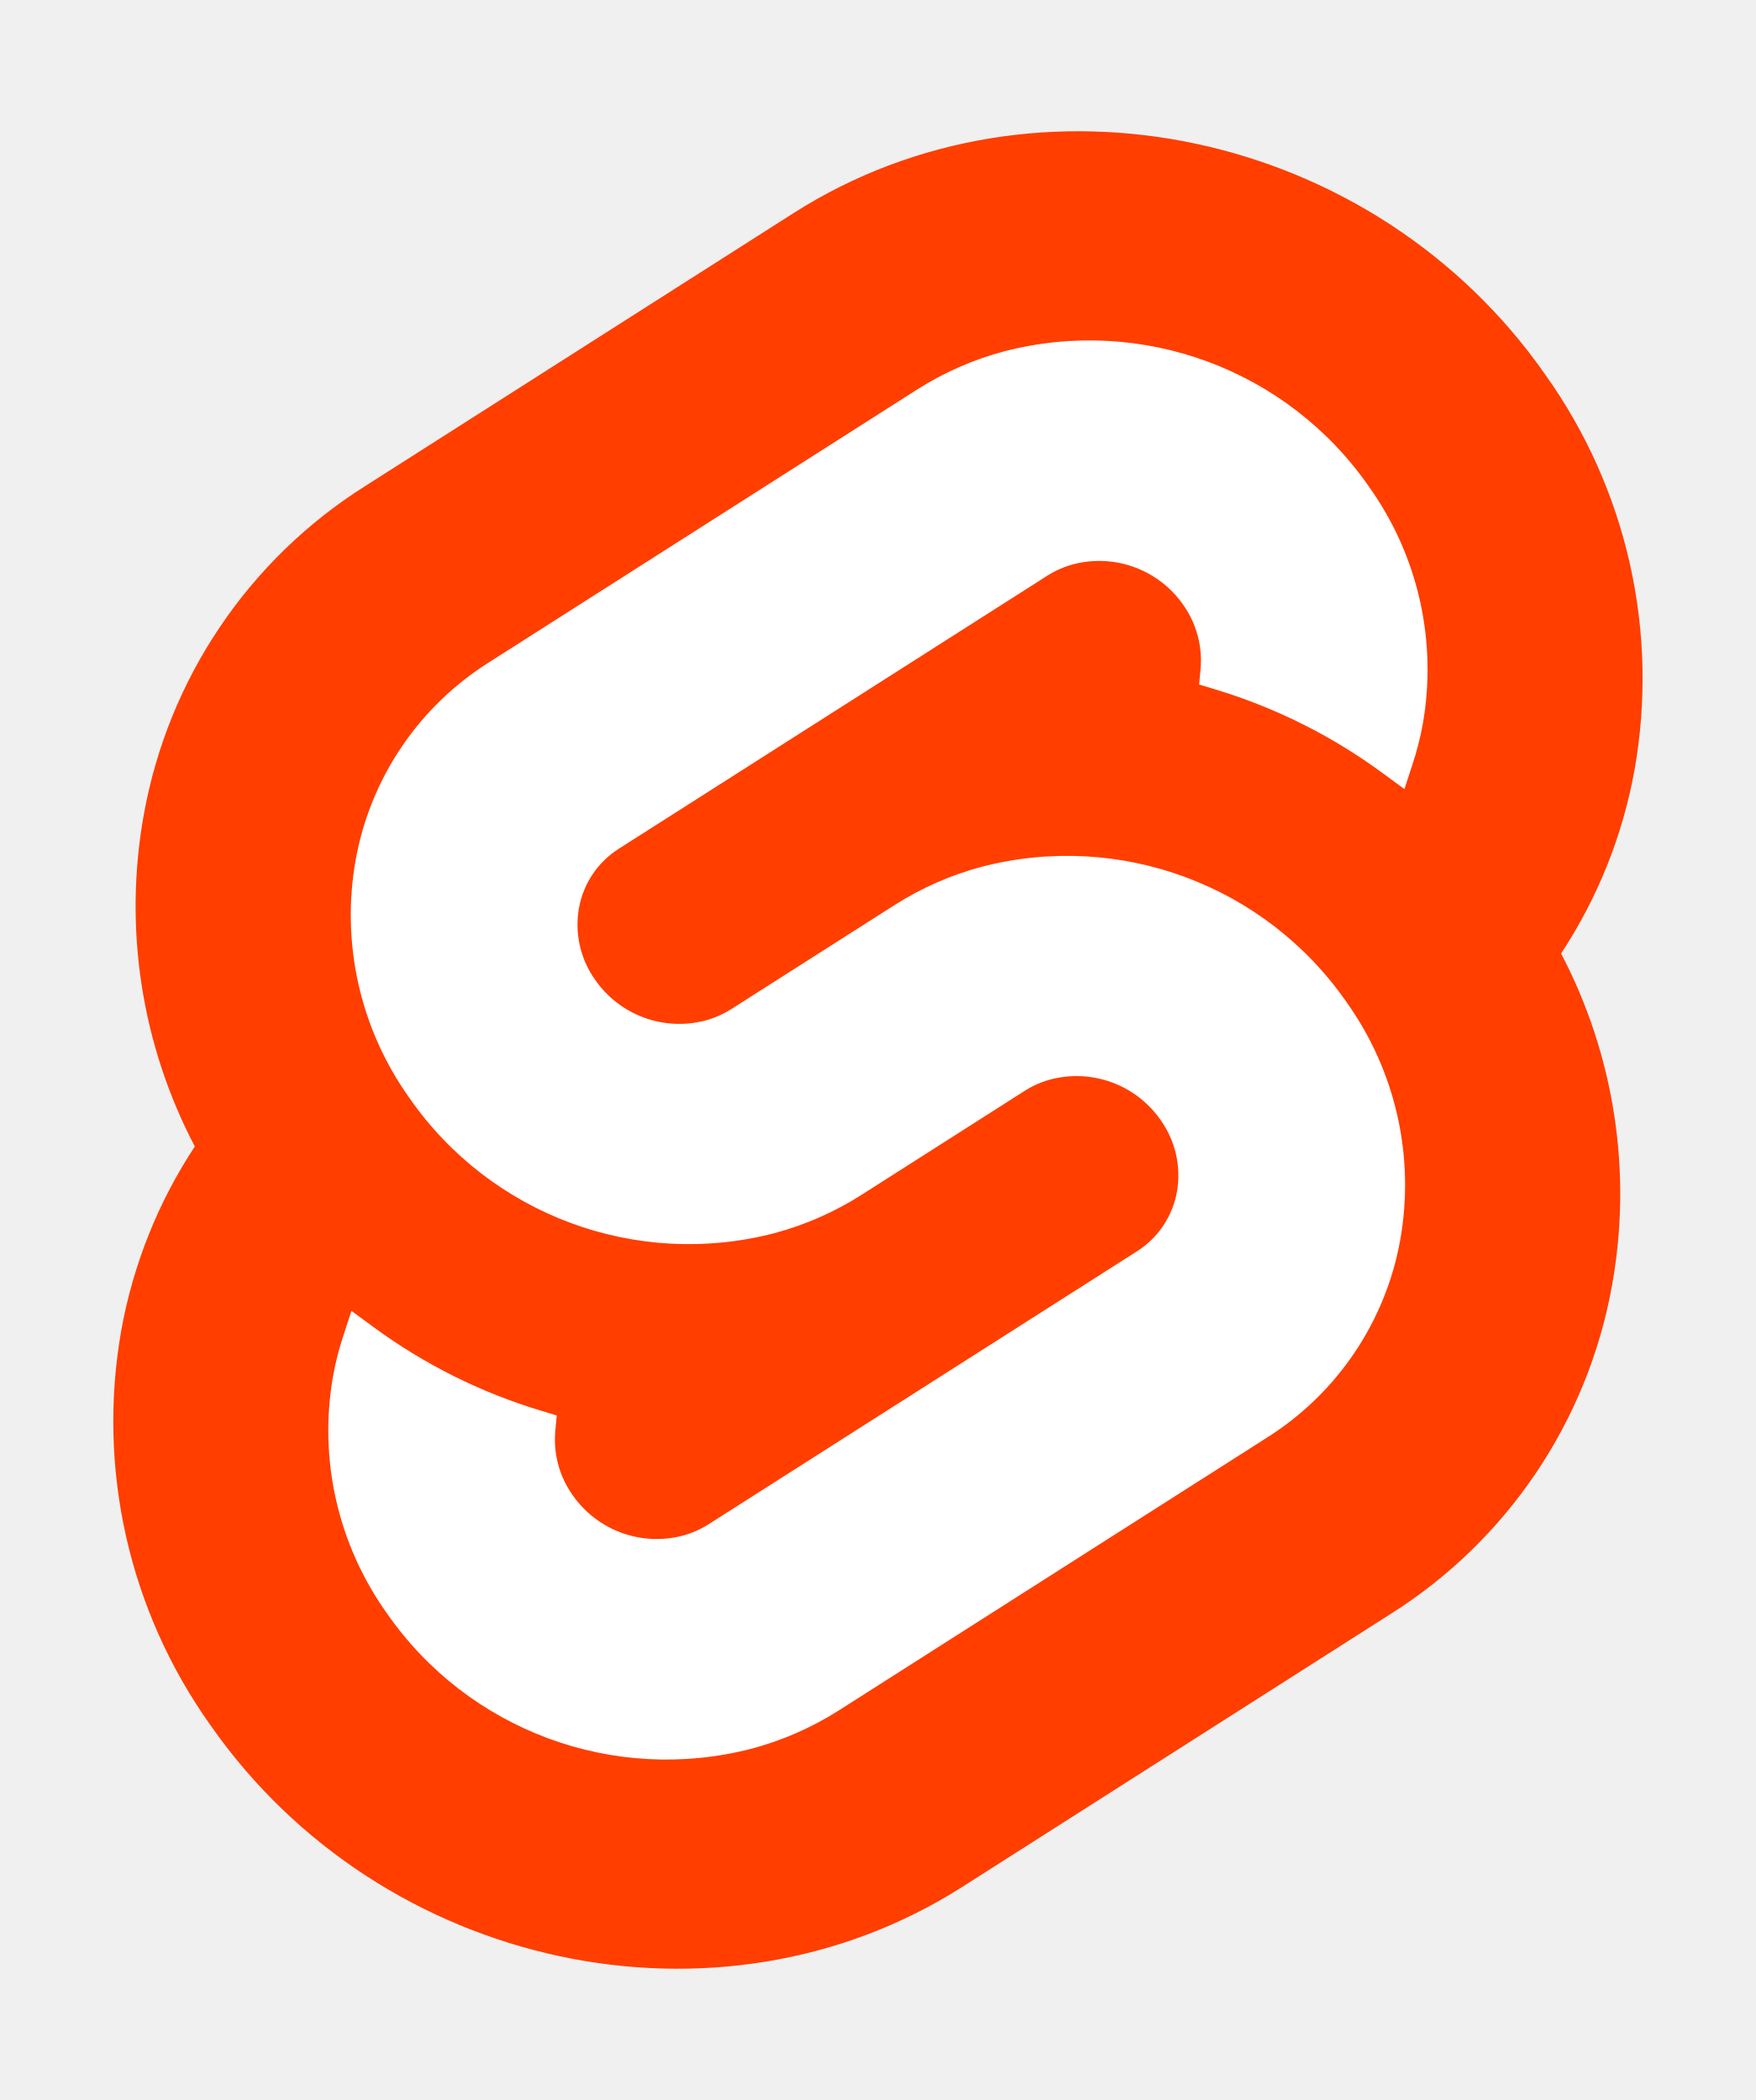
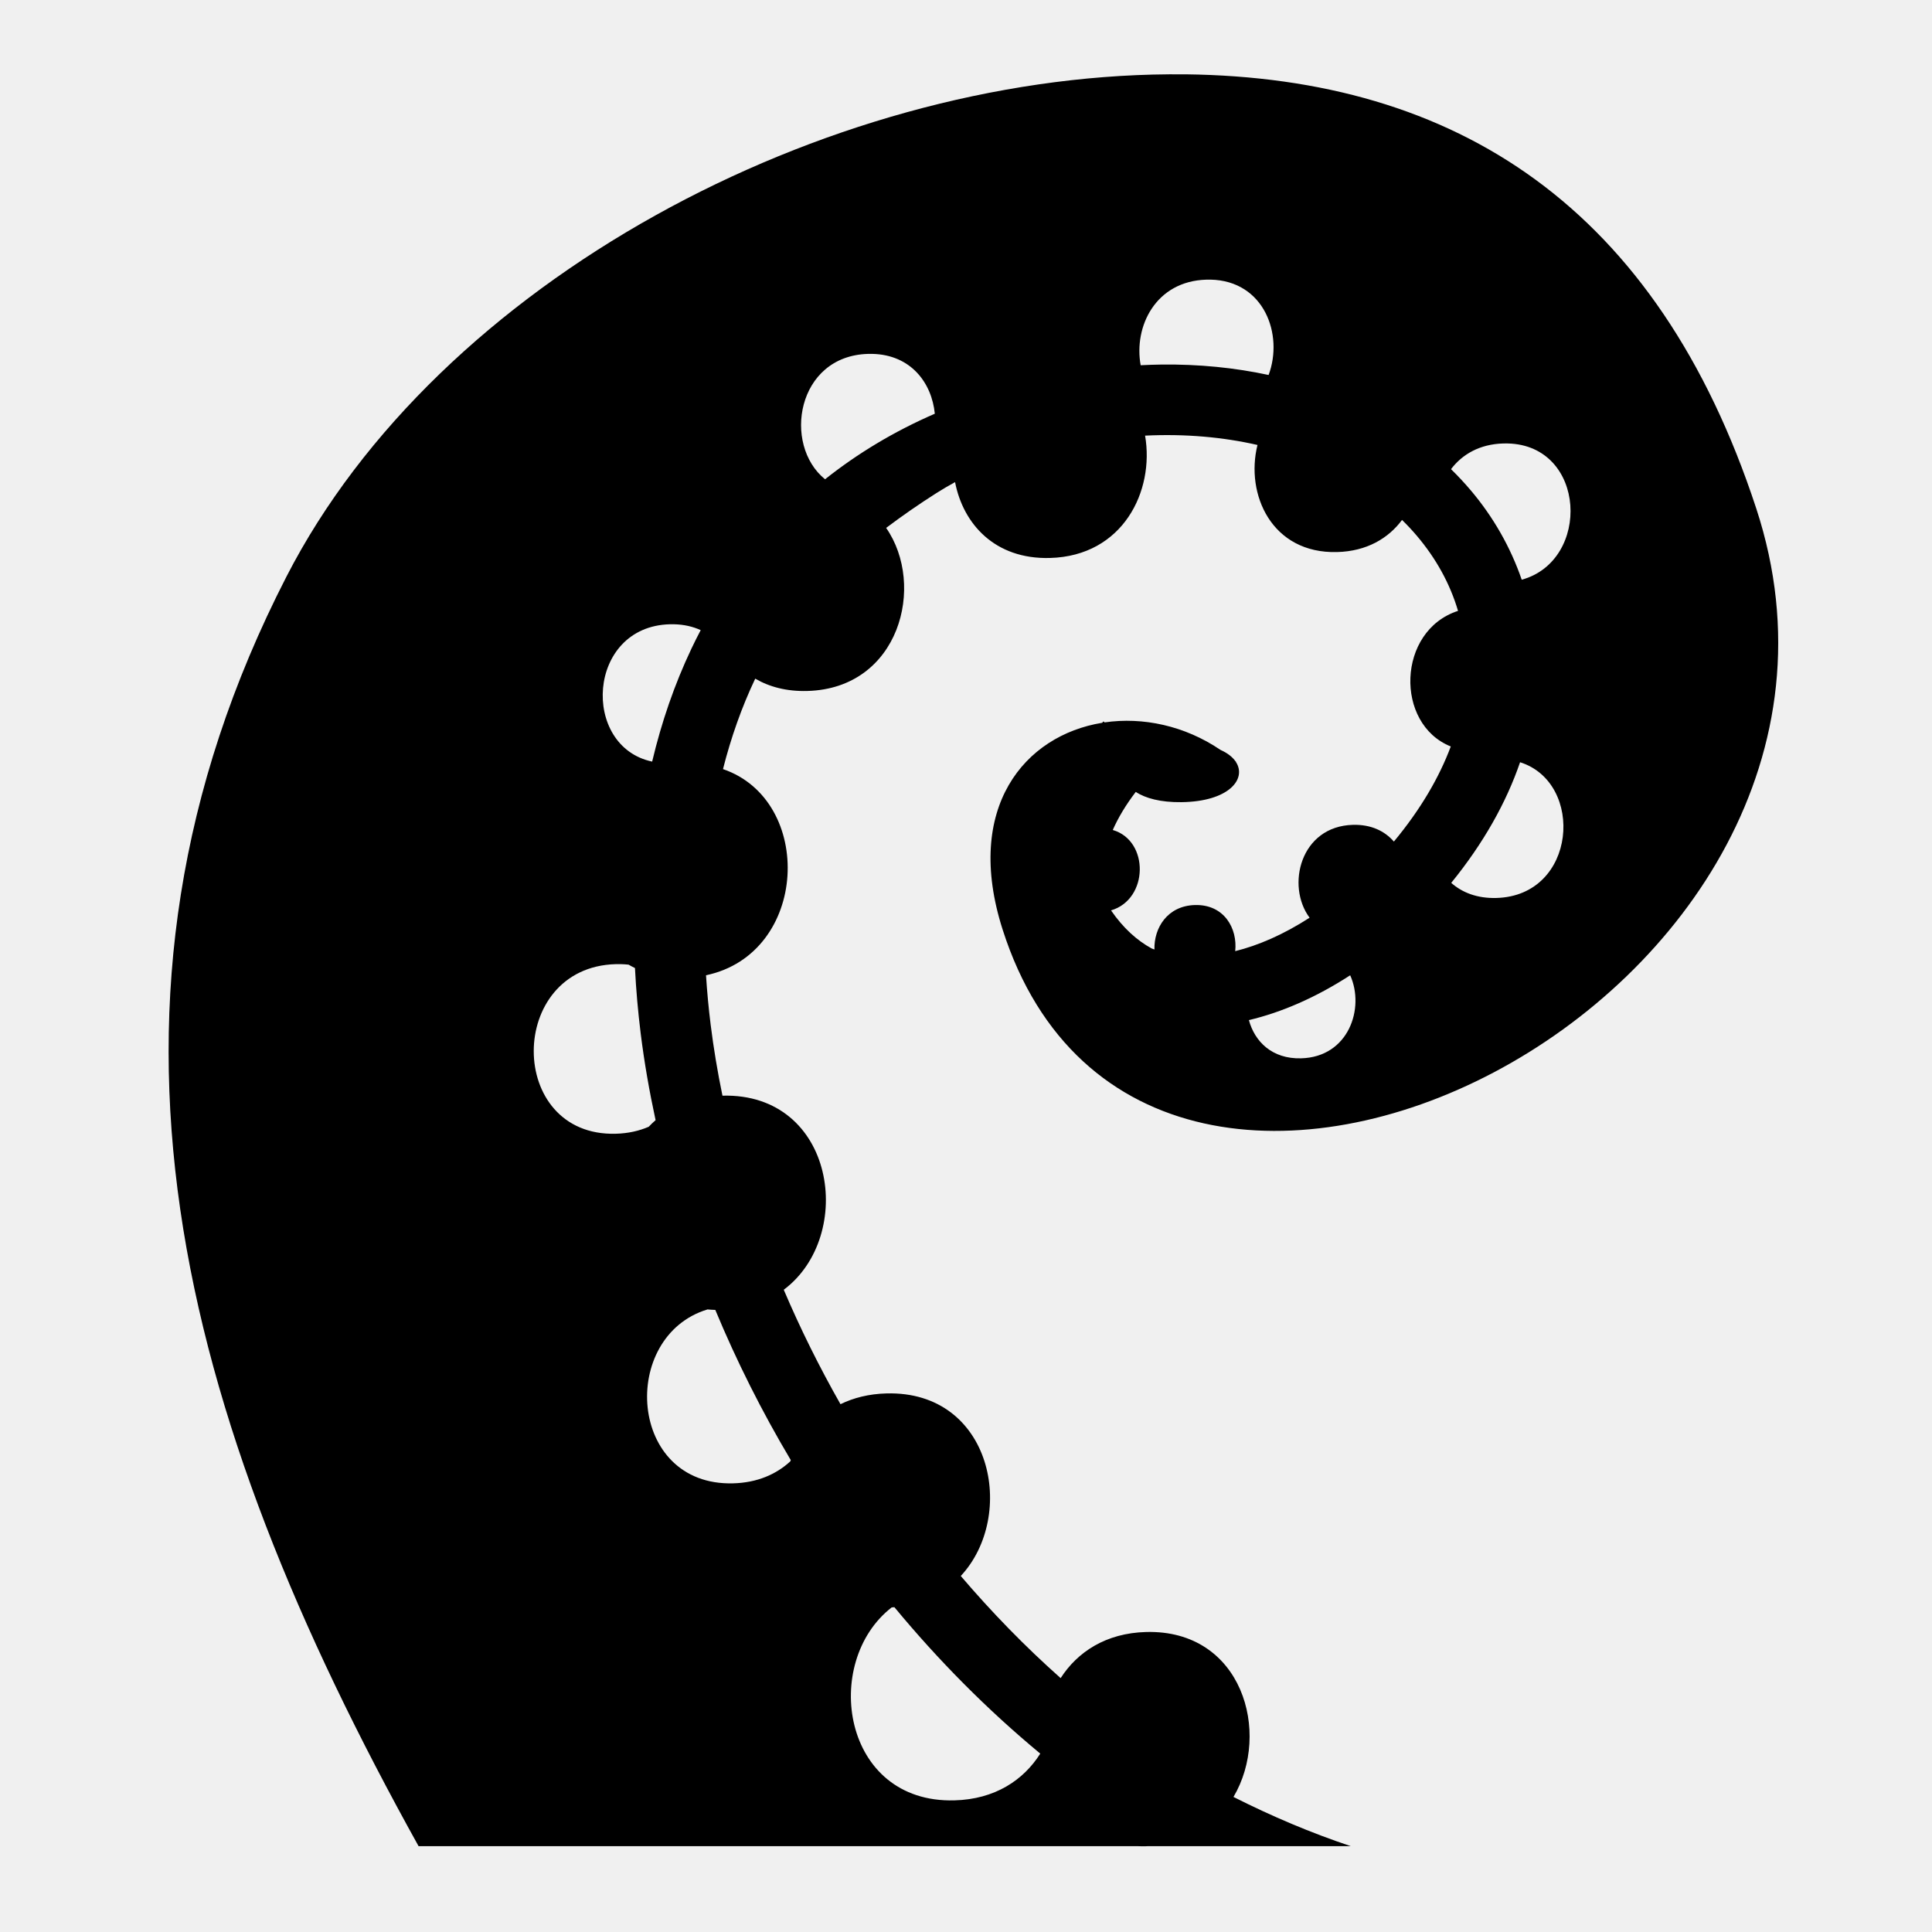
- <svg xmlns="http://www.w3.org/2000/svg" width="107" height="128" viewBox="0 0 107 128">
-   <path d="M94.157 22.819c-10.4-14.885-30.94-19.297-45.792-9.835L22.282 29.608A29.92 29.92 0 0 0 8.764 49.65a31.5 31.5 0 0 0 3.108 20.231 30 30 0 0 0-4.477 11.183 31.9 31.9 0 0 0 5.448 24.116c10.402 14.887 30.942 19.297 45.791 9.835l26.083-16.624A29.92 29.92 0 0 0 98.235 78.35a31.53 31.53 0 0 0-3.105-20.232 30 30 0 0 0 4.474-11.182 31.88 31.88 0 0 0-5.447-24.116" style="fill:#ff3e00" />
-   <path d="M45.817 106.582a20.72 20.72 0 0 1-22.237-8.243 19.17 19.17 0 0 1-3.277-14.503 18 18 0 0 1 .624-2.435l.49-1.498 1.337.981a33.6 33.6 0 0 0 10.203 5.098l.97.294-.09.968a5.85 5.85 0 0 0 1.052 3.878 6.24 6.24 0 0 0 6.695 2.485 5.8 5.8 0 0 0 1.603-.704L69.27 76.28a5.43 5.43 0 0 0 2.45-3.631 5.8 5.8 0 0 0-.987-4.371 6.24 6.24 0 0 0-6.698-2.487 5.7 5.7 0 0 0-1.6.704l-9.953 6.345a19 19 0 0 1-5.296 2.326 20.72 20.72 0 0 1-22.237-8.243 19.17 19.17 0 0 1-3.277-14.502 17.99 17.99 0 0 1 8.13-12.052l26.081-16.623a19 19 0 0 1 5.3-2.329 20.72 20.72 0 0 1 22.237 8.243 19.17 19.17 0 0 1 3.277 14.503 18 18 0 0 1-.624 2.435l-.49 1.498-1.337-.98a33.6 33.6 0 0 0-10.203-5.1l-.97-.294.09-.968a5.86 5.86 0 0 0-1.052-3.878 6.24 6.24 0 0 0-6.696-2.485 5.8 5.8 0 0 0-1.602.704L37.73 51.72a5.42 5.42 0 0 0-2.449 3.63 5.79 5.79 0 0 0 .986 4.372 6.24 6.24 0 0 0 6.698 2.486 5.8 5.8 0 0 0 1.602-.704l9.952-6.342a19 19 0 0 1 5.295-2.328 20.72 20.72 0 0 1 22.237 8.242 19.17 19.17 0 0 1 3.277 14.503 18 18 0 0 1-8.13 12.053l-26.081 16.622a19 19 0 0 1-5.3 2.328" style="fill:#fff" />
+ <svg xmlns="http://www.w3.org/2000/svg" width="800px" height="800px" viewBox="0 0 512 512">
+   <path fill="#000000" d="M309.822 19.695c-91.36.614-193.674 54.694-233.935 133.168-58.023 113.09-28.643 221.764 35.04 336.393l190.57-.002c.726.028 1.463.042 2.222.02.142-.002.28-.015.423-.02h53.826c-10.486-3.502-20.882-7.894-31.085-13.047 10.072-16.983 2.354-44.398-23.168-43.71-10.64.29-18.18 5.295-22.633 12.222-9.458-8.397-18.286-17.478-26.467-27.068 14.902-15.993 8.335-49.138-19.69-48.38-4.657.125-8.716 1.157-12.187 2.855-5.633-9.91-10.662-20.057-15.035-30.328 19.106-14.293 13.695-52.217-16.244-51.435-1.302-6.297-2.35-12.564-3.124-18.773-.55-4.415-.957-8.795-1.234-13.135 27.28-5.747 28.78-46.347 4.5-54.635 2.133-8.412 4.962-16.413 8.507-23.892l.038-.08c3.723 2.18 8.316 3.415 13.788 3.267 24.495-.642 31.46-28.02 20.904-43.215 4.208-3.165 8.632-6.252 13.332-9.234 1.612-1.023 3.26-1.98 4.932-2.897 2.136 11.04 10.508 20.495 25.126 20.1 19.36-.506 27.768-17.725 25.23-32.423 10.7-.52 20.69.4 29.788 2.475-3.264 13.06 3.77 28.85 21.106 28.38 7.844-.205 13.576-3.63 17.203-8.513 1.39 1.358 2.702 2.763 3.927 4.208 5.093 6.01 8.785 12.684 10.91 19.893-16.187 5.228-16.828 29.973-1.92 35.932-3.047 8.154-7.957 16.63-15.078 25.203-2.402-2.767-6.02-4.564-10.86-4.433-13.943.38-17.764 16.166-11.48 24.613-7.052 4.543-13.68 7.366-19.712 8.86.646-5.998-2.903-12.428-10.666-12.22-7.328.2-10.9 6.108-10.737 11.784-.245-.09-.493-.178-.733-.273-3.894-2.125-7.526-5.38-10.77-10.09 10-2.95 10.16-18.5.458-21.31 1.414-3.197 3.41-6.582 6.097-10.094 2.516 1.67 6.553 2.795 12.133 2.72 12.562-.16 17.35-6.17 14.387-10.68.03.004.058.005.088.007-.056-.047-.113-.09-.168-.137-.805-1.158-2.132-2.21-3.975-3.03-9.49-6.445-20.606-8.778-30.73-7.298l-.29-.275c-.12.126-.23.253-.35.38-20.527 3.34-36.708 22.448-26.394 54.75 38.275 119.87 242.354 18.336 199.733-111.55-26.183-79.795-79.363-114.193-151.262-115.053v.01c-1.444-.017-2.892-.02-4.342-.012zm10.998 54.41c14.242.315 19.363 14.59 15.375 25.27-8.943-1.925-18.474-2.888-28.455-2.764-1.802.024-3.62.087-5.45.18-1.875-10.222 3.933-22.308 17.437-22.68.37-.01.734-.012 1.093-.005zm-89.662 19.678c10.26.227 15.777 7.702 16.578 15.856-10.812 4.692-20.504 10.55-29.088 17.374-11.32-9.146-7.527-32.72 11.416-33.227.37-.01.735-.012 1.094-.004zM399.52 117.52c20.92.463 22.177 31.056 3.753 36.11-2.97-8.64-7.556-16.664-13.53-23.714-1.64-1.933-3.376-3.795-5.206-5.584 2.952-3.906 7.578-6.64 13.89-6.81.37-.01.734-.01 1.093-.002zm-220.913 47.916c2.688.06 5.046.62 7.084 1.556-.853 1.626-1.68 3.27-2.467 4.932-4.48 9.448-7.923 19.466-10.397 29.908-18.905-3.996-17.358-35.804 4.688-36.394.37-.01.734-.01 1.093-.002zm224.227 36.566c17.194 5.42 15.09 35.413-6.303 35.97-5.064.137-9.04-1.437-11.94-4 8.517-10.48 14.57-21.238 18.244-31.97zM164.51 255.506c.713.016 1.403.067 2.078.14.545.32 1.106.618 1.685.897.292 5.745.794 11.534 1.518 17.355.948 7.61 2.286 15.275 3.946 22.957-.64.555-1.246 1.14-1.824 1.75-2.54 1.096-5.447 1.763-8.738 1.848-28.972.78-28.968-44.158-.002-44.943.452-.012.9-.014 1.338-.004zm193.303 2.953c3.933 8.724-.404 21.676-13.012 22.007-7.69.208-12.293-4.443-13.83-10.127 8.665-2.06 17.738-5.972 26.842-11.88zm-170.31 88.552c.675.062 1.36.11 2.06.13 5.634 13.552 12.316 26.887 19.998 39.79-.043.115-.084.23-.126.347-3.702 3.412-8.744 5.656-15.157 5.822-27.942.752-30.193-39.013-6.773-46.09zm49.524 78.914c11.59 14.01 24.498 27.076 38.655 38.8-4.436 7.024-12.017 12.112-22.752 12.39-29.78.806-35.312-36.62-16.627-51.134.243-.016.484-.035.724-.056z" />
</svg>
